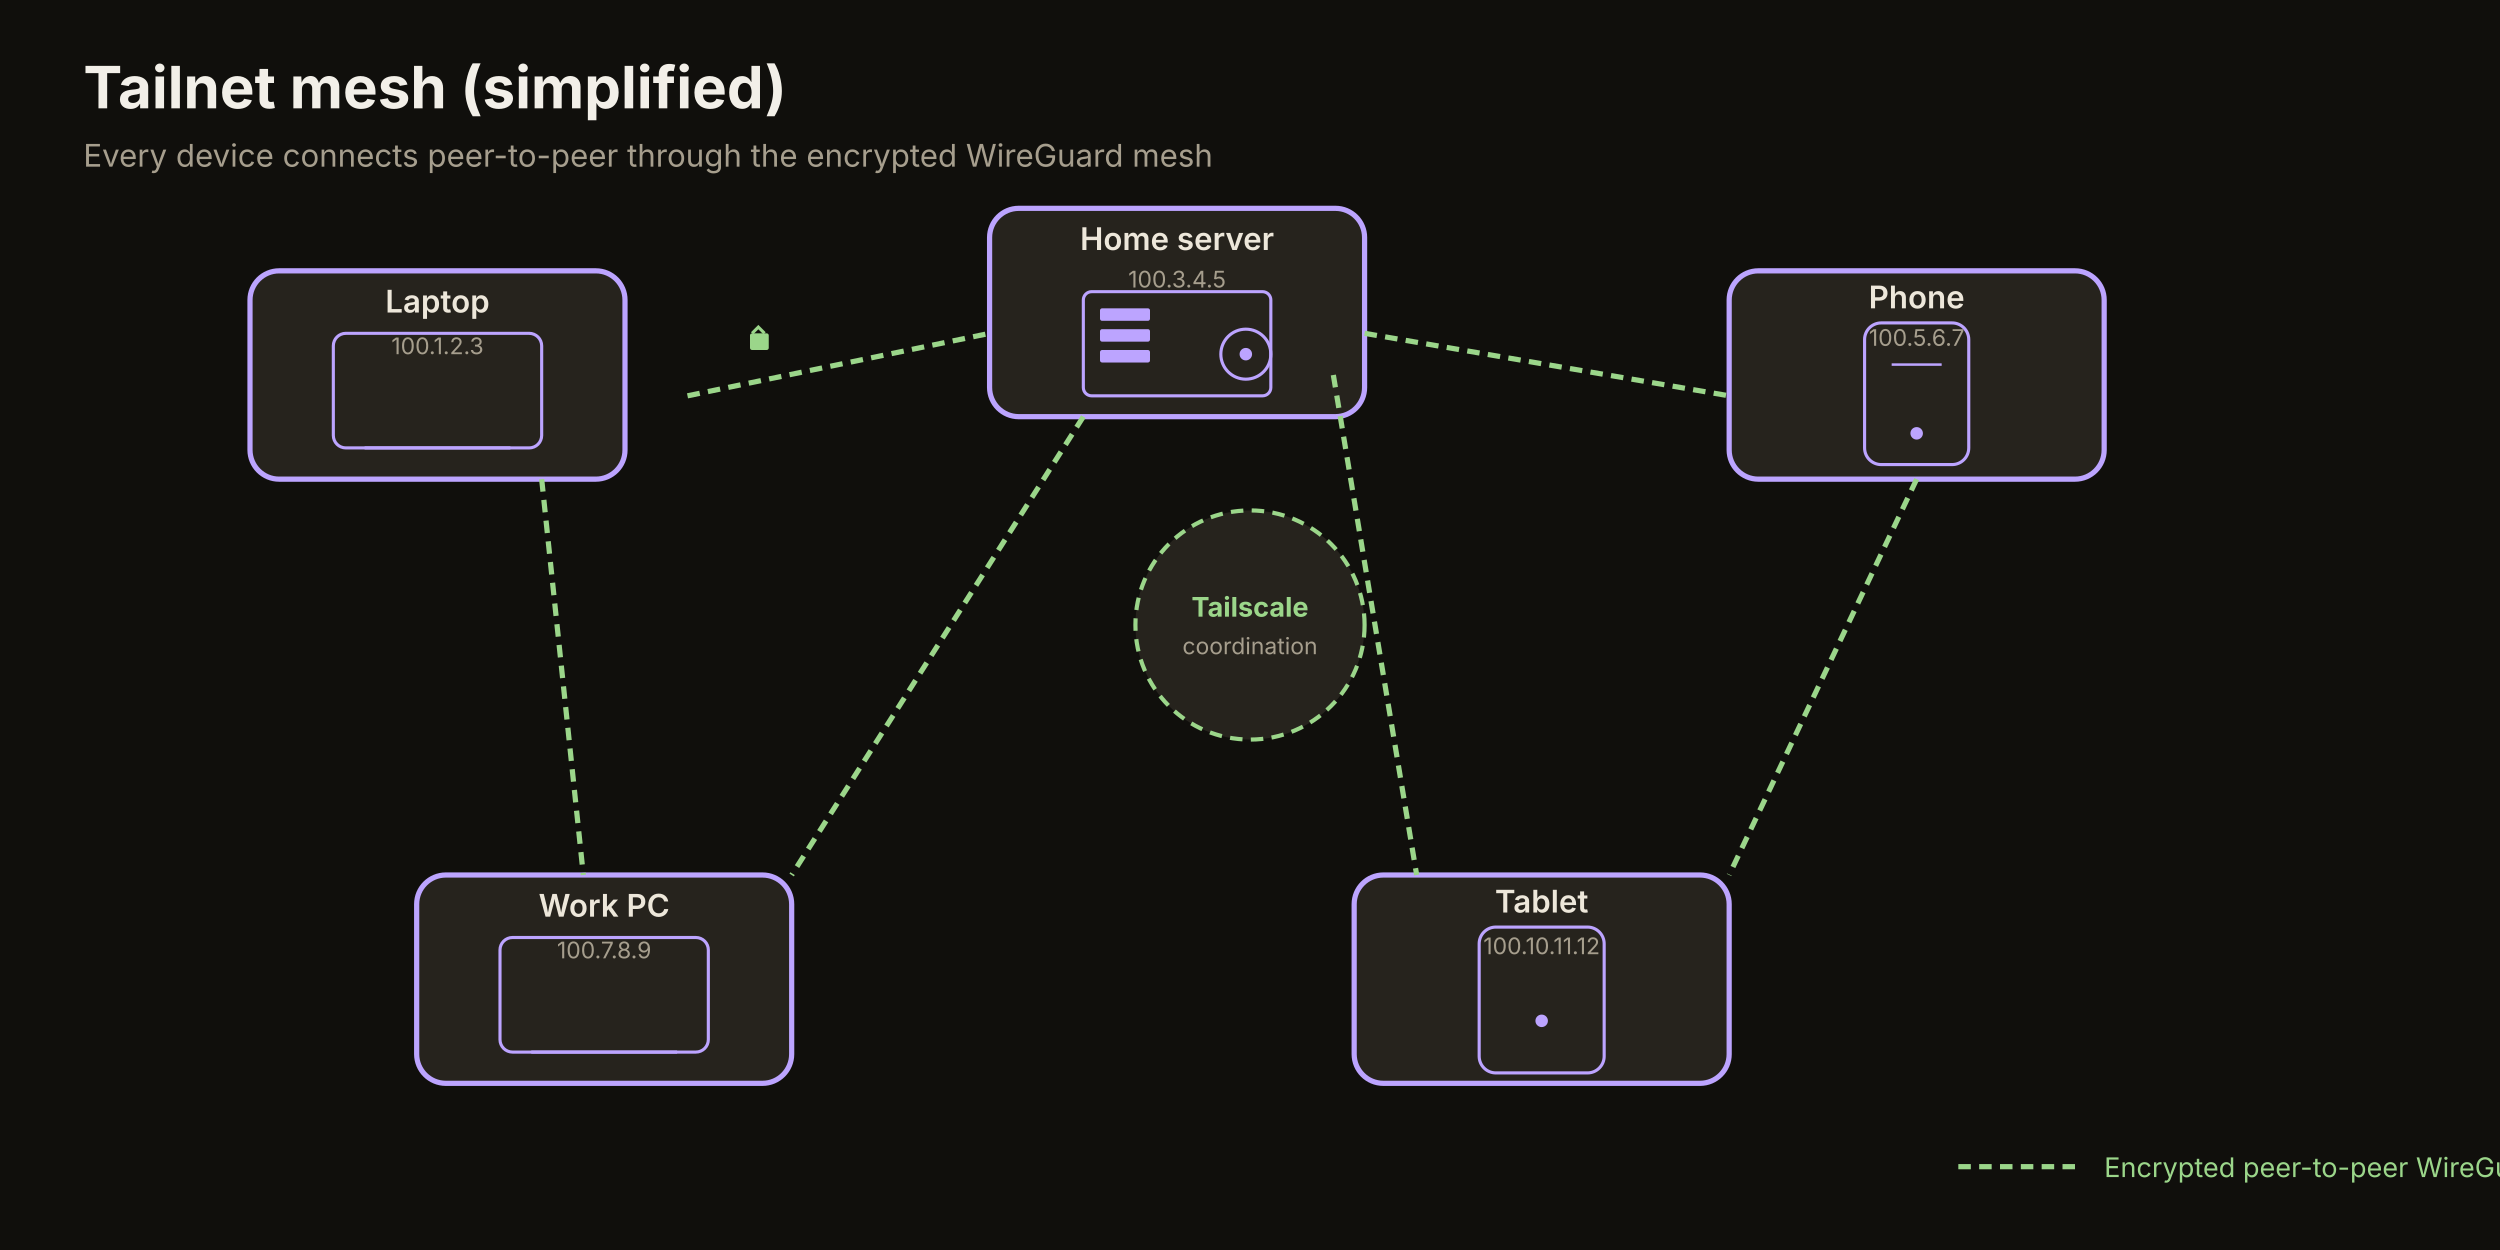
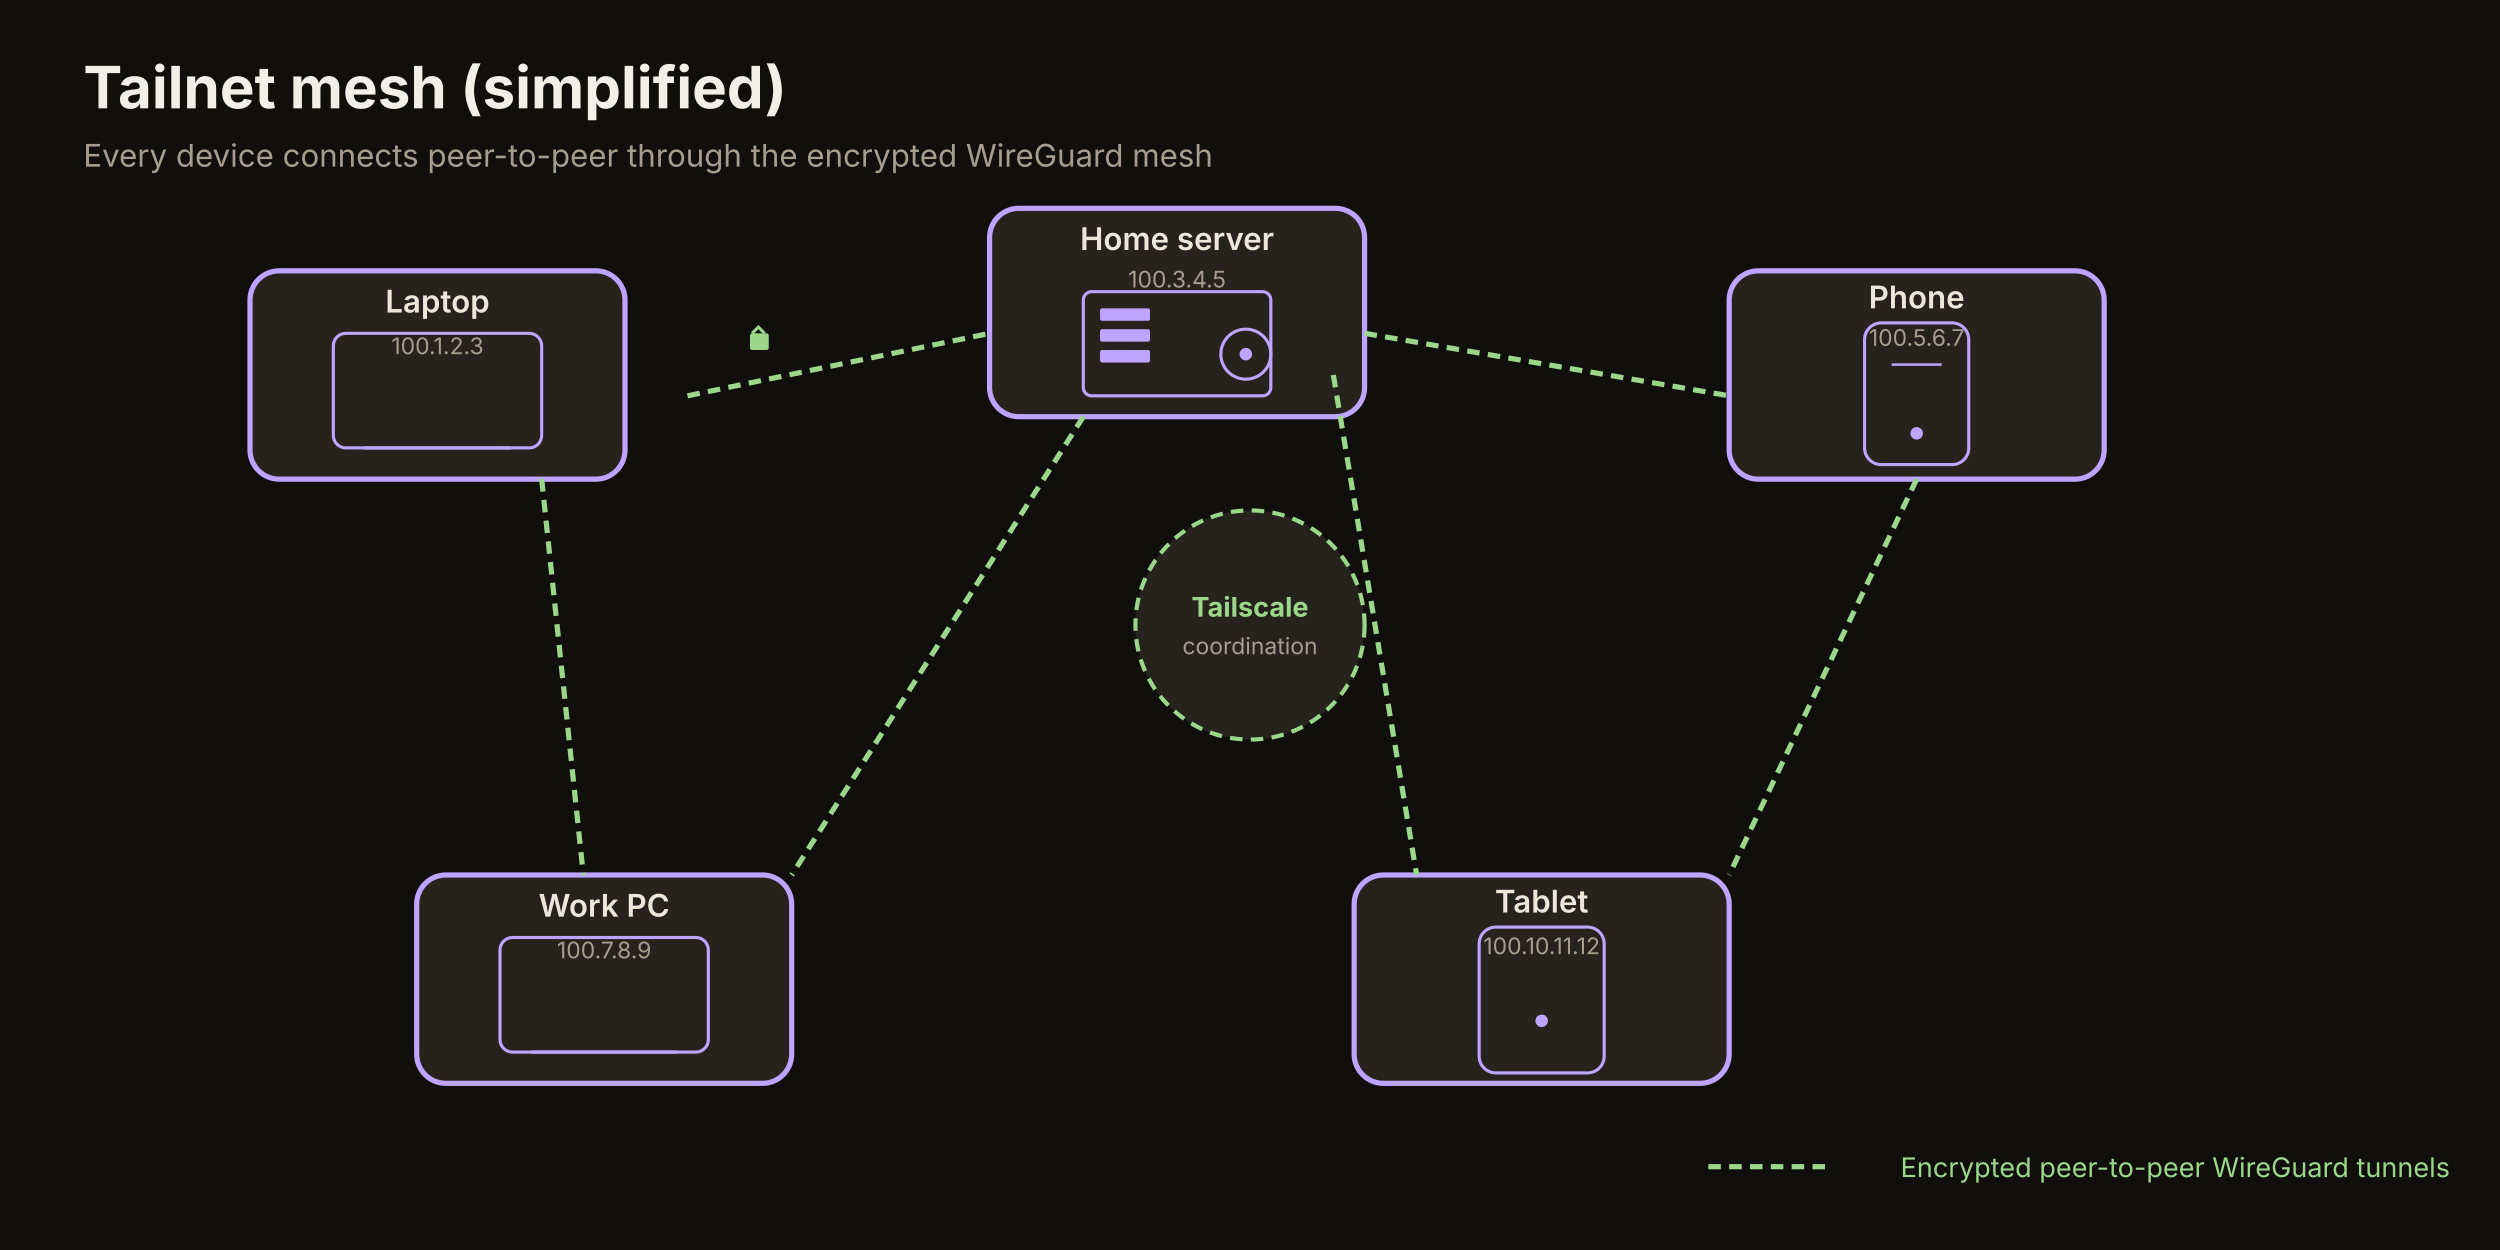
<svg xmlns="http://www.w3.org/2000/svg" width="1200" height="600" viewBox="0 0 1200 600" role="img" aria-labelledby="tm-title tm-desc">
  <rect width="1200" height="600" fill="var(--c-sunken, #100f0c)" />
  <text x="40" y="52" font-family="system-ui, -apple-system, sans-serif" font-size="28" font-weight="700" fill="var(--c-sunken, #f2efe8)">Tailnet mesh (simplified)</text>
  <text x="40" y="80" font-family="system-ui, -apple-system, sans-serif" font-size="15" fill="var(--c-muted, #a69e8d)">Every device connects peer-to-peer through the encrypted WireGuard mesh</text>
  <circle cx="600" cy="300" r="55" fill="var(--c-raised, #26231d)" stroke="var(--c-hue-green, #9bd68a)" stroke-width="2" stroke-dasharray="6 4" />
  <text x="600" y="296" font-family="system-ui, -apple-system, sans-serif" font-size="13" font-weight="700" fill="var(--c-hue-green, #9bd68a)" text-anchor="middle">Tailscale</text>
  <text x="600" y="314" font-family="system-ui, -apple-system, sans-serif" font-size="11" fill="var(--c-muted, #a69e8d)" text-anchor="middle">coordination</text>
  <rect x="120" y="130" width="180" height="100" rx="14" fill="var(--c-raised, #26231d)" stroke="var(--c-hue-violet, #bca4ff)" stroke-width="2.5" />
  <rect x="160" y="160" width="100" height="55" rx="6" fill="none" stroke="var(--c-hue-violet, #bca4ff)" stroke-width="1.5" />
  <line x1="175" y1="215" x2="245" y2="215" stroke="var(--c-hue-violet, #bca4ff)" stroke-width="1.5" />
  <text x="210" y="150" font-family="system-ui, -apple-system, sans-serif" font-size="15" font-weight="600" fill="var(--c-text, #ede7da)" text-anchor="middle">Laptop</text>
  <text x="210" y="170" font-family="system-ui, -apple-system, sans-serif" font-size="11" fill="var(--c-muted, #a69e8d)" text-anchor="middle">100.1.2.3</text>
  <rect x="475" y="100" width="180" height="100" rx="14" fill="var(--c-raised, #26231d)" stroke="var(--c-hue-violet, #bca4ff)" stroke-width="2.5" />
  <rect x="520" y="140" width="90" height="50" rx="4" fill="none" stroke="var(--c-hue-violet, #bca4ff)" stroke-width="1.5" />
  <rect x="528" y="148" width="24" height="6" rx="1" fill="var(--c-hue-violet, #bca4ff)" />
  <rect x="528" y="158" width="24" height="6" rx="1" fill="var(--c-hue-violet, #bca4ff)" />
  <rect x="528" y="168" width="24" height="6" rx="1" fill="var(--c-hue-violet, #bca4ff)" />
  <circle cx="598" cy="170" r="12" fill="none" stroke="var(--c-hue-violet, #bca4ff)" stroke-width="1.5" />
  <circle cx="598" cy="170" r="3" fill="var(--c-hue-violet, #bca4ff)" />
  <text x="565" y="120" font-family="system-ui, -apple-system, sans-serif" font-size="15" font-weight="600" fill="var(--c-text, #ede7da)" text-anchor="middle">Home server</text>
  <text x="565" y="138" font-family="system-ui, -apple-system, sans-serif" font-size="11" fill="var(--c-muted, #a69e8d)" text-anchor="middle">100.3.4.5</text>
  <rect x="830" y="130" width="180" height="100" rx="14" fill="var(--c-raised, #26231d)" stroke="var(--c-hue-violet, #bca4ff)" stroke-width="2.5" />
  <rect x="895" y="155" width="50" height="68" rx="8" fill="none" stroke="var(--c-hue-violet, #bca4ff)" stroke-width="1.5" />
  <line x1="908" y1="175" x2="932" y2="175" stroke="var(--c-hue-violet, #bca4ff)" stroke-width="1.2" />
  <circle cx="920" cy="208" r="3" fill="var(--c-hue-violet, #bca4ff)" />
  <text x="920" y="148" font-family="system-ui, -apple-system, sans-serif" font-size="15" font-weight="600" fill="var(--c-text, #ede7da)" text-anchor="middle">Phone</text>
  <text x="920" y="166" font-family="system-ui, -apple-system, sans-serif" font-size="11" fill="var(--c-muted, #a69e8d)" text-anchor="middle">100.5.6.7</text>
  <rect x="200" y="420" width="180" height="100" rx="14" fill="var(--c-raised, #26231d)" stroke="var(--c-hue-violet, #bca4ff)" stroke-width="2.5" />
  <rect x="240" y="450" width="100" height="55" rx="6" fill="none" stroke="var(--c-hue-violet, #bca4ff)" stroke-width="1.5" />
  <line x1="255" y1="505" x2="325" y2="505" stroke="var(--c-hue-violet, #bca4ff)" stroke-width="1.5" />
  <text x="290" y="440" font-family="system-ui, -apple-system, sans-serif" font-size="15" font-weight="600" fill="var(--c-text, #ede7da)" text-anchor="middle">Work PC</text>
  <text x="290" y="460" font-family="system-ui, -apple-system, sans-serif" font-size="11" fill="var(--c-muted, #a69e8d)" text-anchor="middle">100.7.8.9</text>
  <rect x="650" y="420" width="180" height="100" rx="14" fill="var(--c-raised, #26231d)" stroke="var(--c-hue-violet, #bca4ff)" stroke-width="2.5" />
  <rect x="710" y="445" width="60" height="70" rx="8" fill="none" stroke="var(--c-hue-violet, #bca4ff)" stroke-width="1.5" />
  <circle cx="740" cy="490" r="3" fill="var(--c-hue-violet, #bca4ff)" />
  <text x="740" y="438" font-family="system-ui, -apple-system, sans-serif" font-size="15" font-weight="600" fill="var(--c-text, #ede7da)" text-anchor="middle">Tablet</text>
  <text x="740" y="458" font-family="system-ui, -apple-system, sans-serif" font-size="11" fill="var(--c-muted, #a69e8d)" text-anchor="middle">100.10.11.12</text>
  <line x1="330" y1="190" x2="475" y2="160" stroke="var(--c-hue-green, #9bd68a)" stroke-width="2.5" stroke-dasharray="6 4" />
  <rect x="360" y="160" width="9" height="8" rx="1" fill="var(--c-hue-green, #9bd68a)" />
  <path d="M361 160 l3 -3 l3 3" fill="none" stroke="var(--c-hue-green, #9bd68a)" stroke-width="1.5" />
  <line x1="655" y1="160" x2="830" y2="190" stroke="var(--c-hue-green, #9bd68a)" stroke-width="2.5" stroke-dasharray="6 4" />
  <line x1="260" y1="230" x2="280" y2="420" stroke="var(--c-hue-green, #9bd68a)" stroke-width="2.5" stroke-dasharray="6 4" />
  <line x1="520" y1="200" x2="380" y2="420" stroke="var(--c-hue-green, #9bd68a)" stroke-width="2.5" stroke-dasharray="6 4" />
  <line x1="640" y1="180" x2="680" y2="420" stroke="var(--c-hue-green, #9bd68a)" stroke-width="2.5" stroke-dasharray="6 4" />
  <line x1="920" y1="230" x2="830" y2="420" stroke="var(--c-hue-green, #9bd68a)" stroke-width="2.5" stroke-dasharray="6 4" />
-   <line x1="940" y1="560" x2="1000" y2="560" stroke="var(--c-hue-green, #9bd68a)" stroke-width="2.5" stroke-dasharray="6 4" />
-   <text x="1010" y="565" font-family="system-ui, -apple-system, sans-serif" font-size="13" fill="var(--c-hue-green, #9bd68a)">Encrypted peer-to-peer WireGuard tunnels</text>
+   <line x1="820" y1="560" x2="880" y2="560" stroke="var(--c-hue-green, #9bd68a)" stroke-width="2.5" stroke-dasharray="6 4" />
+   <text x="1176" y="565" text-anchor="end" font-family="system-ui, -apple-system, sans-serif" font-size="13" fill="var(--c-hue-green, #9bd68a)">Encrypted peer-to-peer WireGuard tunnels</text>
</svg>
